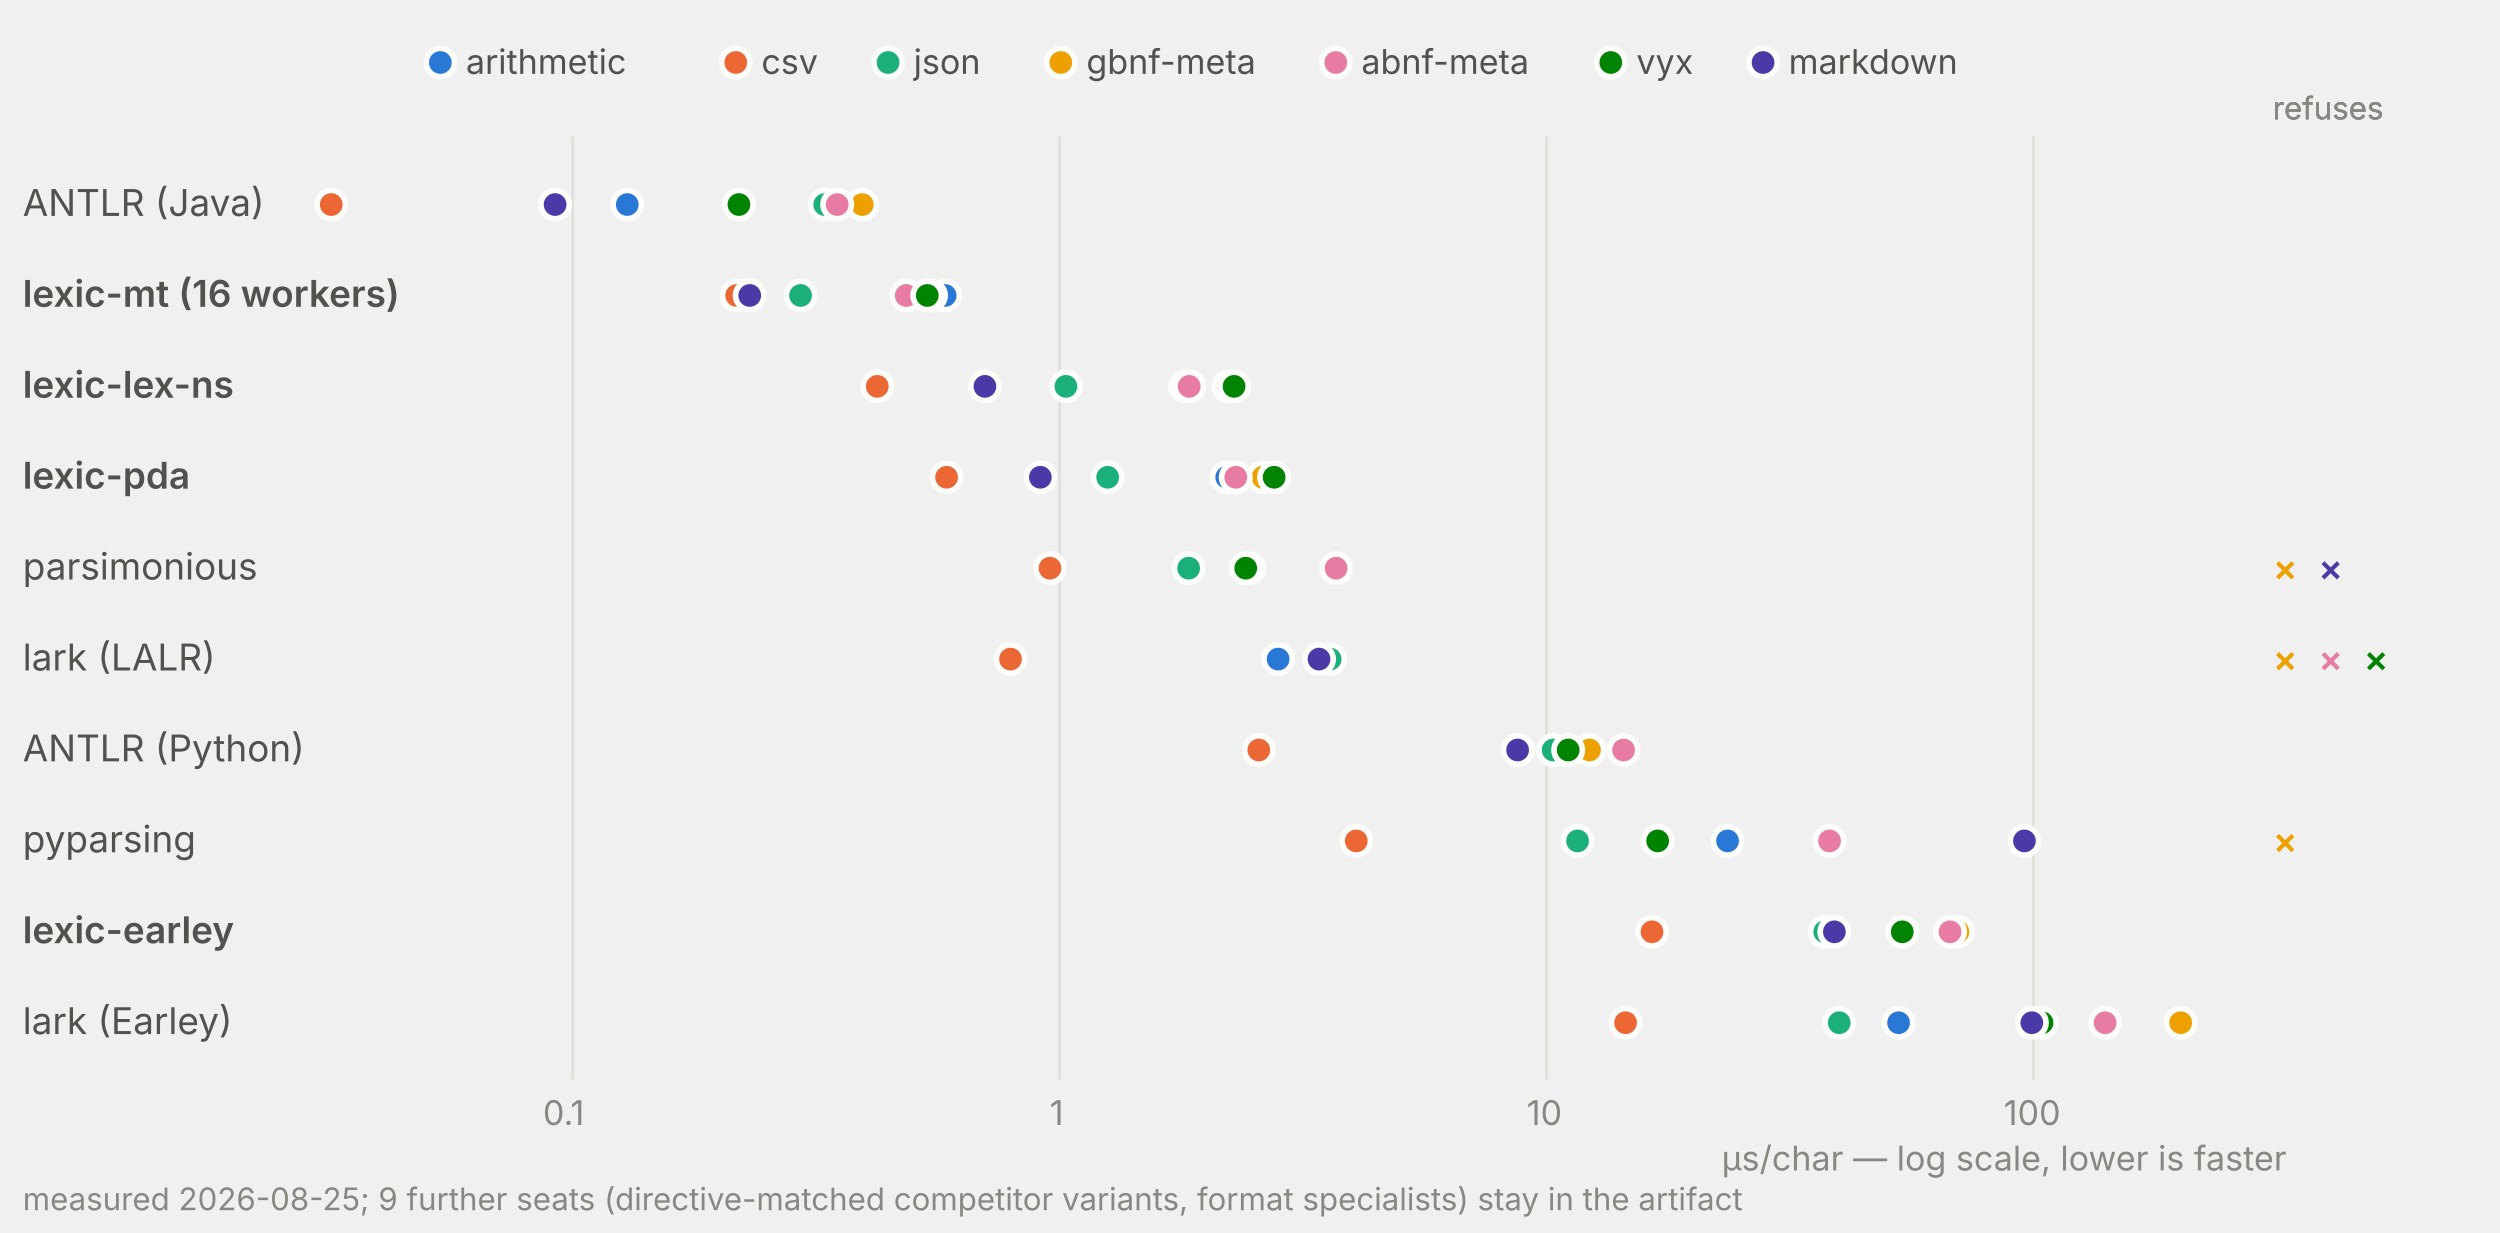
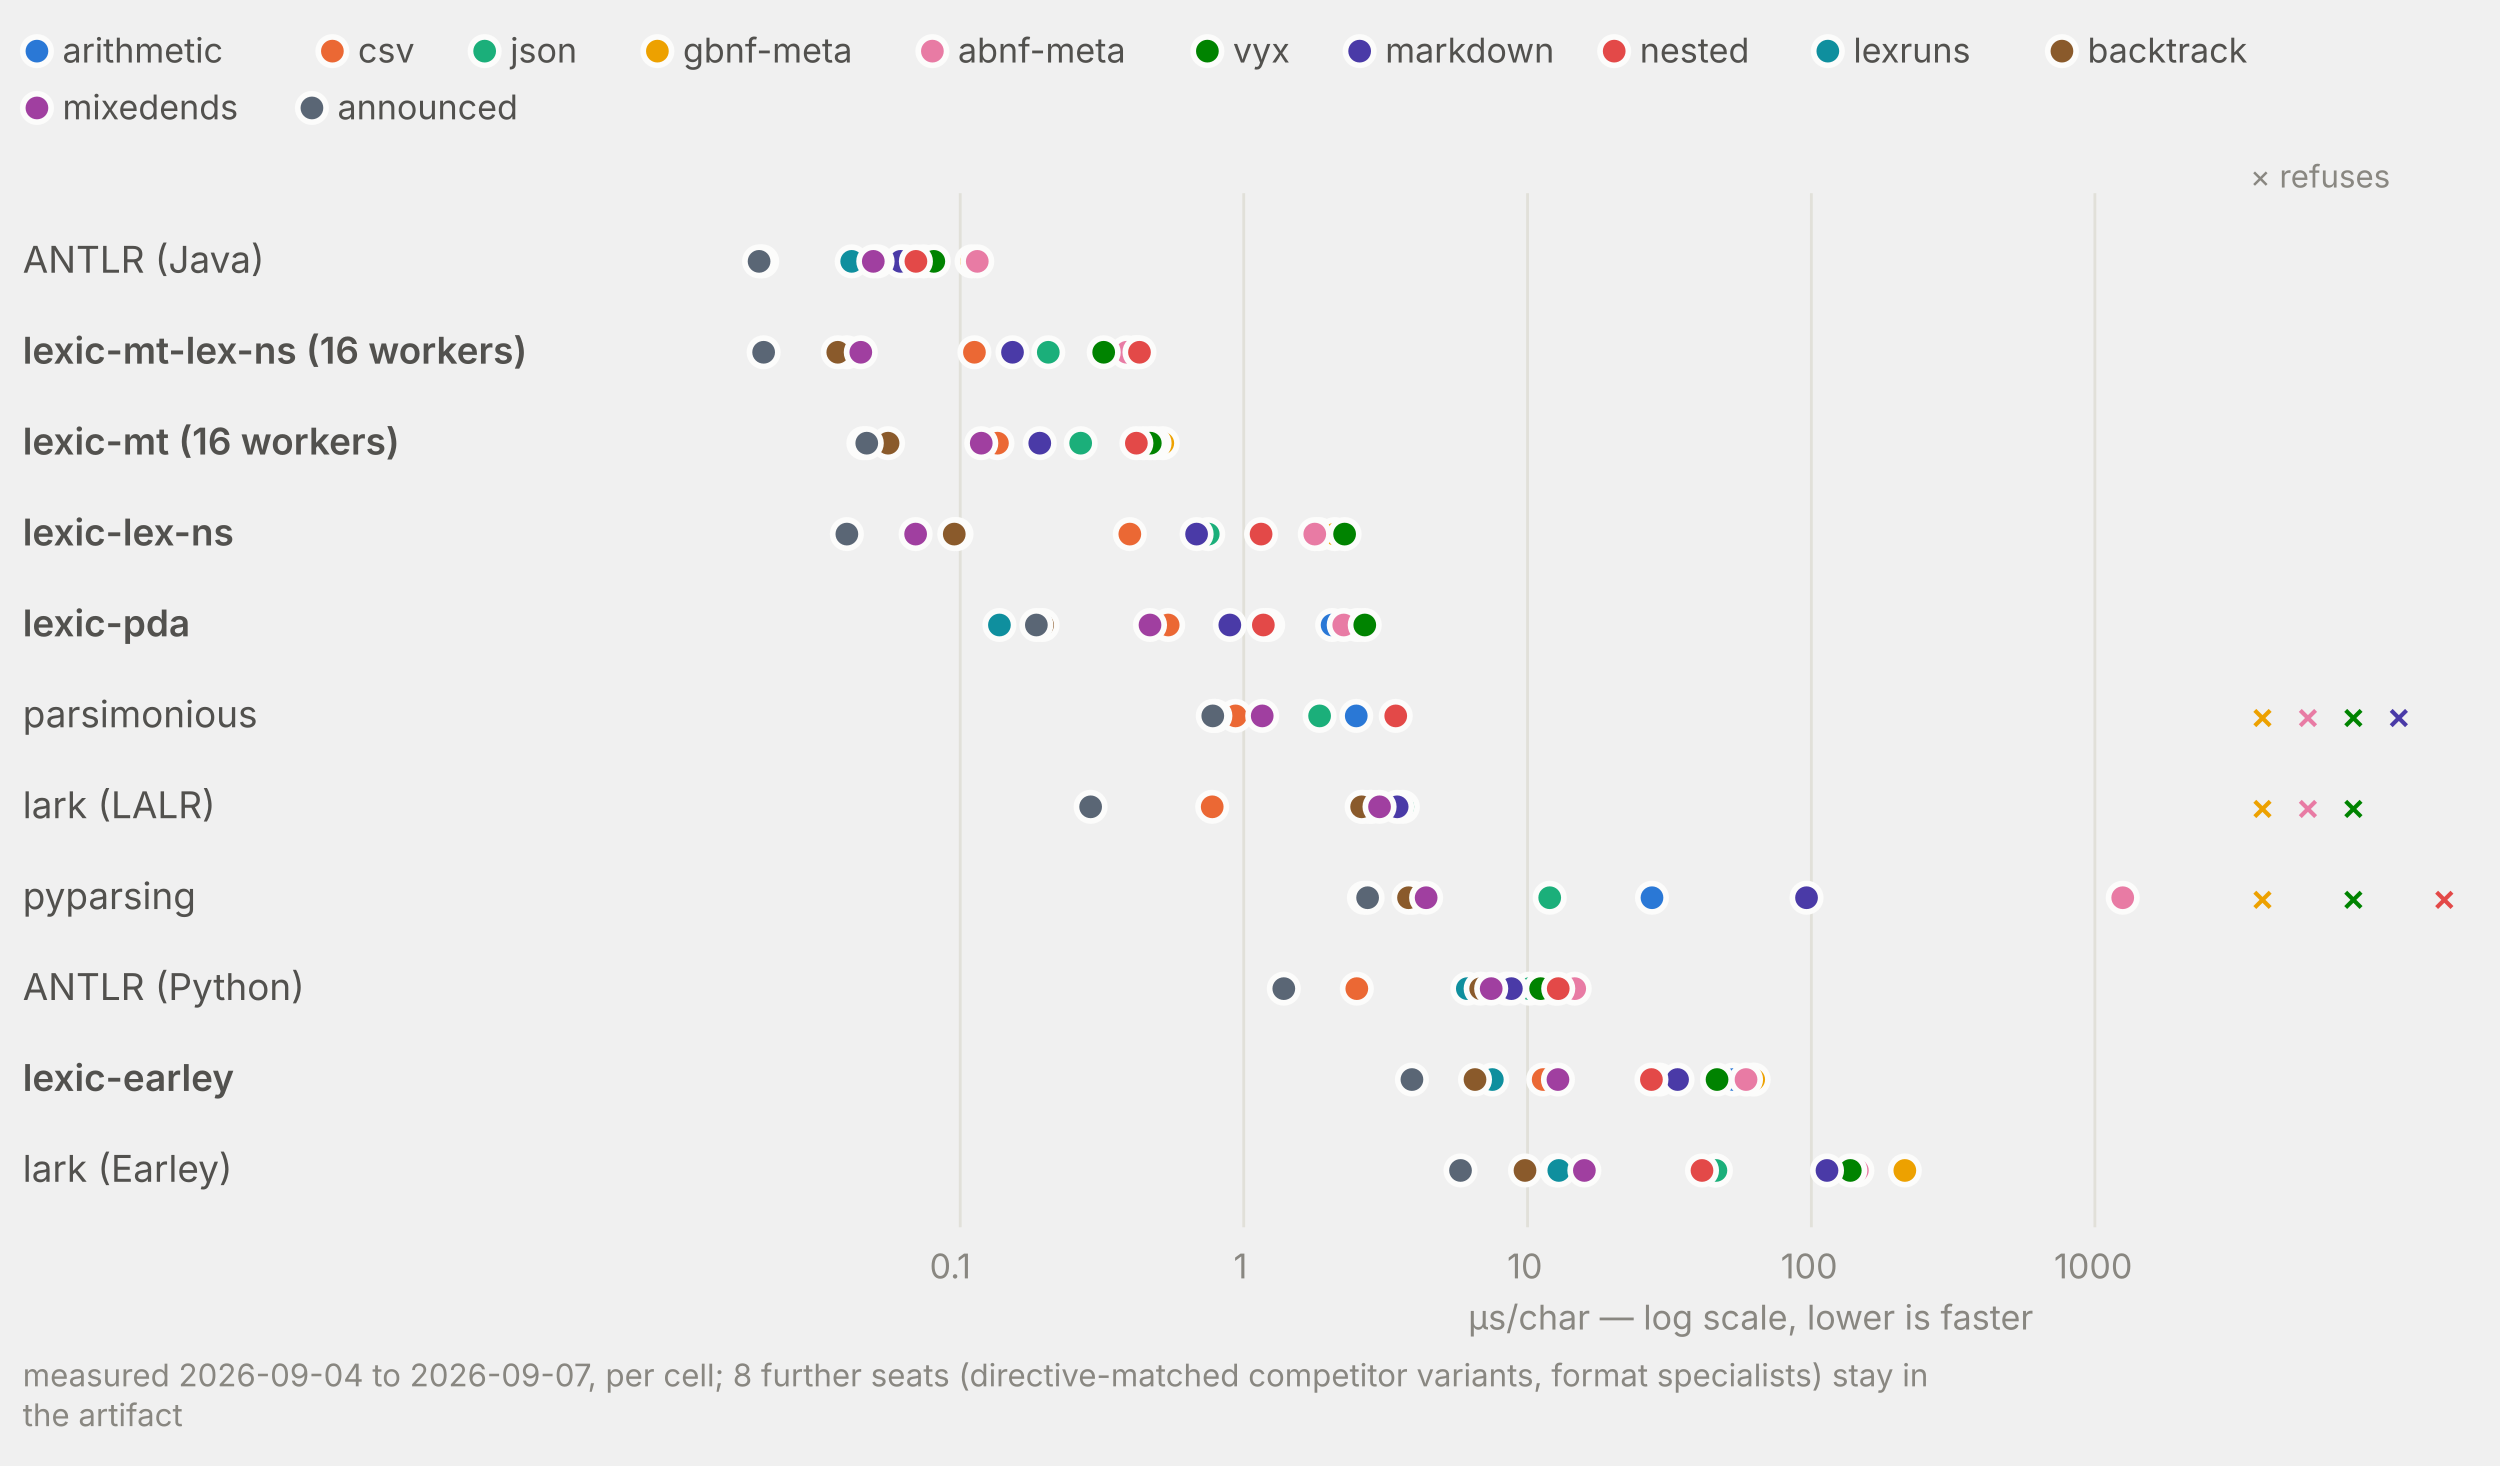
- <svg xmlns="http://www.w3.org/2000/svg" viewBox="0 0 880 434" width="880" height="434" role="img" aria-label="Parse speed per engine and grammar, log µs/char">
+ <svg xmlns="http://www.w3.org/2000/svg" viewBox="0 0 880 516" width="880" height="516" role="img" aria-label="Parse speed per engine and grammar, log µs/char">
  <style>
text{font-family:system-ui,-apple-system,'Segoe UI',sans-serif;fill:#52514e}
.p{fill:#0b0b0b}.m{fill:#898781}.b{font-weight:600}
.gl{stroke:#e1e0d9}.ax{stroke:#c3c2b7}
circle{stroke:#fcfcfb;stroke-width:2}
.c0{fill:#2a78d6}.c1{fill:#eb6834}.c2{fill:#1baf7a}.c3{fill:#eda100}
.c4{fill:#e87ba4}.c5{fill:#008300}.c6{fill:#4a3aa7}.c7{fill:#e34948}
+ .c8{fill:#0f8f9e}.c9{fill:#8a5a2b}.c10{fill:#a03fa0}.c11{fill:#5a6675}
@media(prefers-color-scheme:dark){
text{fill:#c3c2b7}
.p{fill:#ffffff}
.gl{stroke:#2c2c2a}.ax{stroke:#383835}
circle{stroke:#1a1a19}
.c0{fill:#3987e5}.c1{fill:#d95926}.c2{fill:#199e70}.c3{fill:#c98500}
- .c4{fill:#d55181}.c6{fill:#9085e9}.c7{fill:#e66767}
+ .c4{fill:#d55181}.c5{fill:#2e9e2e}.c6{fill:#9085e9}.c7{fill:#e66767}
+ .c8{fill:#21a7b8}.c9{fill:#b78655}.c10{fill:#c46fc4}.c11{fill:#96a3b3}
}
</style>
-   <circle cx="155.0" cy="22" r="5" class="c0" />
-   <text x="164.0" y="26.0" font-size="12">arithmetic</text>
-   <circle cx="259.0" cy="22" r="5" class="c1" />
-   <text x="268.0" y="26.0" font-size="12">csv</text>
-   <circle cx="312.6" cy="22" r="5" class="c2" />
-   <text x="321.6" y="26.0" font-size="12">json</text>
-   <circle cx="373.4" cy="22" r="5" class="c3" />
-   <text x="382.4" y="26.0" font-size="12">gbnf-meta</text>
-   <circle cx="470.2" cy="22" r="5" class="c4" />
-   <text x="479.2" y="26.0" font-size="12">abnf-meta</text>
-   <circle cx="567.0" cy="22" r="5" class="c5" />
-   <text x="576.0" y="26.0" font-size="12">vyx</text>
-   <circle cx="620.6" cy="22" r="5" class="c6" />
-   <text x="629.6" y="26.0" font-size="12">markdown</text>
-   <line x1="201.6" y1="48.0" x2="201.6" y2="380.0" class="gl" stroke-width="1" />
-   <text x="191.1" y="396.0" font-size="12" class="m">0.1</text>
-   <line x1="373.0" y1="48.0" x2="373.0" y2="380.0" class="gl" stroke-width="1" />
-   <text x="369.5" y="396.0" font-size="12" class="m">1</text>
-   <line x1="544.4" y1="48.0" x2="544.4" y2="380.0" class="gl" stroke-width="1" />
-   <text x="537.4" y="396.0" font-size="12" class="m">10</text>
-   <line x1="715.8" y1="48.0" x2="715.8" y2="380.0" class="gl" stroke-width="1" />
-   <text x="705.3" y="396.0" font-size="12" class="m">100</text>
-   <text x="606.0" y="412.0" font-size="12" class="m">µs/char — log scale, lower is faster</text>
-   <text x="8.0" y="76.0" font-size="13">ANTLR (Java)</text>
-   <circle cx="220.8" cy="72.0" r="5" class="c0" />
-   <circle cx="116.6" cy="72.0" r="5" class="c1" />
-   <circle cx="290.3" cy="72.0" r="5" class="c2" />
-   <circle cx="303.5" cy="72.0" r="5" class="c3" />
-   <circle cx="294.7" cy="72.0" r="5" class="c4" />
-   <circle cx="260.1" cy="72.0" r="5" class="c5" />
-   <circle cx="195.4" cy="72.0" r="5" class="c6" />
-   <text x="8.0" y="108.0" font-size="13" class="b">lexic-mt (16 workers)</text>
-   <circle cx="332.7" cy="104.0" r="5" class="c0" />
-   <circle cx="259.3" cy="104.0" r="5" class="c1" />
-   <circle cx="281.8" cy="104.0" r="5" class="c2" />
-   <circle cx="327.7" cy="104.0" r="5" class="c3" />
-   <circle cx="319.0" cy="104.0" r="5" class="c4" />
-   <circle cx="326.4" cy="104.0" r="5" class="c5" />
-   <circle cx="263.9" cy="104.0" r="5" class="c6" />
-   <text x="8.0" y="140.0" font-size="13" class="b">lexic-lex-ns</text>
-   <circle cx="417.1" cy="136.0" r="5" class="c0" />
-   <circle cx="308.8" cy="136.0" r="5" class="c1" />
-   <circle cx="375.2" cy="136.0" r="5" class="c2" />
-   <circle cx="432.4" cy="136.0" r="5" class="c3" />
-   <circle cx="418.6" cy="136.0" r="5" class="c4" />
-   <circle cx="434.4" cy="136.0" r="5" class="c5" />
-   <circle cx="346.7" cy="136.0" r="5" class="c6" />
-   <text x="8.0" y="172.0" font-size="13" class="b">lexic-pda</text>
-   <circle cx="431.8" cy="168.0" r="5" class="c0" />
-   <circle cx="333.2" cy="168.0" r="5" class="c1" />
-   <circle cx="389.9" cy="168.0" r="5" class="c2" />
-   <circle cx="444.5" cy="168.0" r="5" class="c3" />
-   <circle cx="435.0" cy="168.0" r="5" class="c4" />
-   <circle cx="448.5" cy="168.0" r="5" class="c5" />
-   <circle cx="366.2" cy="168.0" r="5" class="c6" />
-   <text x="8.0" y="204.0" font-size="13">parsimonious</text>
-   <circle cx="439.8" cy="200.0" r="5" class="c0" />
-   <circle cx="369.6" cy="200.0" r="5" class="c1" />
-   <circle cx="418.4" cy="200.0" r="5" class="c2" />
-   <text x="800.0" y="204.5" font-size="13" class="c3 b">×</text>
-   <circle cx="470.3" cy="200.0" r="5" class="c4" />
-   <circle cx="438.5" cy="200.0" r="5" class="c5" />
-   <text x="816.0" y="204.5" font-size="13" class="c6 b">×</text>
-   <text x="800.0" y="42.0" font-size="11" class="m">refuses</text>
-   <text x="8.0" y="236.0" font-size="13">lark (LALR)</text>
-   <circle cx="449.9" cy="232.0" r="5" class="c0" />
-   <circle cx="355.7" cy="232.0" r="5" class="c1" />
-   <circle cx="468.2" cy="232.0" r="5" class="c2" />
-   <text x="800.0" y="236.5" font-size="13" class="c3 b">×</text>
-   <text x="816.0" y="236.5" font-size="13" class="c4 b">×</text>
-   <text x="832.0" y="236.5" font-size="13" class="c5 b">×</text>
-   <circle cx="464.3" cy="232.0" r="5" class="c6" />
-   <text x="800.0" y="42.0" font-size="11" class="m">refuses</text>
-   <text x="8.0" y="268.0" font-size="13">ANTLR (Python)</text>
-   <circle cx="534.4" cy="264.0" r="5" class="c0" />
-   <circle cx="443.1" cy="264.0" r="5" class="c1" />
-   <circle cx="546.7" cy="264.0" r="5" class="c2" />
-   <circle cx="559.5" cy="264.0" r="5" class="c3" />
-   <circle cx="571.5" cy="264.0" r="5" class="c4" />
-   <circle cx="552.0" cy="264.0" r="5" class="c5" />
-   <circle cx="534.2" cy="264.0" r="5" class="c6" />
-   <text x="8.0" y="300.0" font-size="13">pyparsing</text>
-   <circle cx="608.1" cy="296.0" r="5" class="c0" />
-   <circle cx="477.4" cy="296.0" r="5" class="c1" />
-   <circle cx="555.3" cy="296.0" r="5" class="c2" />
-   <text x="800.0" y="300.5" font-size="13" class="c3 b">×</text>
-   <circle cx="644.0" cy="296.0" r="5" class="c4" />
-   <circle cx="583.5" cy="296.0" r="5" class="c5" />
-   <circle cx="712.6" cy="296.0" r="5" class="c6" />
-   <text x="800.0" y="42.0" font-size="11" class="m">refuses</text>
-   <text x="8.0" y="332.0" font-size="13" class="b">lexic-earley</text>
-   <circle cx="688.0" cy="328.0" r="5" class="c0" />
-   <circle cx="581.5" cy="328.0" r="5" class="c1" />
-   <circle cx="642.3" cy="328.0" r="5" class="c2" />
-   <circle cx="689.2" cy="328.0" r="5" class="c3" />
-   <circle cx="686.4" cy="328.0" r="5" class="c4" />
-   <circle cx="669.6" cy="328.0" r="5" class="c5" />
-   <circle cx="645.7" cy="328.0" r="5" class="c6" />
-   <text x="8.0" y="364.0" font-size="13">lark (Earley)</text>
-   <circle cx="668.3" cy="360.0" r="5" class="c0" />
-   <circle cx="572.2" cy="360.0" r="5" class="c1" />
-   <circle cx="647.4" cy="360.0" r="5" class="c2" />
-   <circle cx="767.6" cy="360.0" r="5" class="c3" />
-   <circle cx="741.0" cy="360.0" r="5" class="c4" />
-   <circle cx="718.8" cy="360.0" r="5" class="c5" />
-   <circle cx="715.2" cy="360.0" r="5" class="c6" />
-   <text x="8.0" y="426.0" font-size="11" class="m">measured 2026-08-25; 9 further seats (directive-matched competitor variants, format specialists) stay in the artifact</text>
+   <circle cx="13.0" cy="18.0" r="5" class="c0" />
+   <text x="22.0" y="22.0" font-size="12">arithmetic</text>
+   <circle cx="117.0" cy="18.0" r="5" class="c1" />
+   <text x="126.0" y="22.0" font-size="12">csv</text>
+   <circle cx="170.6" cy="18.0" r="5" class="c2" />
+   <text x="179.6" y="22.0" font-size="12">json</text>
+   <circle cx="231.4" cy="18.0" r="5" class="c3" />
+   <text x="240.4" y="22.0" font-size="12">gbnf-meta</text>
+   <circle cx="328.2" cy="18.0" r="5" class="c4" />
+   <text x="337.2" y="22.0" font-size="12">abnf-meta</text>
+   <circle cx="425.0" cy="18.0" r="5" class="c5" />
+   <text x="434.0" y="22.0" font-size="12">vyx</text>
+   <circle cx="478.6" cy="18.0" r="5" class="c6" />
+   <text x="487.6" y="22.0" font-size="12">markdown</text>
+   <circle cx="568.2" cy="18.0" r="5" class="c7" />
+   <text x="577.2" y="22.0" font-size="12">nested</text>
+   <circle cx="643.4" cy="18.0" r="5" class="c8" />
+   <text x="652.4" y="22.0" font-size="12">lexruns</text>
+   <circle cx="725.8" cy="18.0" r="5" class="c9" />
+   <text x="734.8" y="22.0" font-size="12">backtrack</text>
+   <circle cx="13.0" cy="38.0" r="5" class="c10" />
+   <text x="22.0" y="42.0" font-size="12">mixedends</text>
+   <circle cx="109.8" cy="38.0" r="5" class="c11" />
+   <text x="118.8" y="42.0" font-size="12">announced</text>
+   <line x1="338.0" y1="68.0" x2="338.0" y2="432.0" class="gl" stroke-width="1" />
+   <text x="327.2" y="450.0" font-size="12" class="m">0.1</text>
+   <line x1="437.8" y1="68.0" x2="437.8" y2="432.0" class="gl" stroke-width="1" />
+   <text x="434.2" y="450.0" font-size="12" class="m">1</text>
+   <line x1="537.7" y1="68.0" x2="537.7" y2="432.0" class="gl" stroke-width="1" />
+   <text x="530.5" y="450.0" font-size="12" class="m">10</text>
+   <line x1="637.6" y1="68.0" x2="637.6" y2="432.0" class="gl" stroke-width="1" />
+   <text x="626.8" y="450.0" font-size="12" class="m">100</text>
+   <line x1="737.4" y1="68.0" x2="737.4" y2="432.0" class="gl" stroke-width="1" />
+   <text x="723.0" y="450.0" font-size="12" class="m">1000</text>
+   <text x="516.8" y="468.0" font-size="12" class="m">µs/char — log scale, lower is faster</text>
+   <text x="792.0" y="66.0" font-size="11" class="m">× refuses</text>
+   <text x="8.0" y="96.0" font-size="13">ANTLR (Java)</text>
+   <circle cx="318.5" cy="92.0" r="5" class="c0" />
+   <circle cx="268.3" cy="92.0" r="5" class="c1" />
+   <circle cx="325.1" cy="92.0" r="5" class="c2" />
+   <circle cx="342.0" cy="92.0" r="5" class="c3" />
+   <circle cx="344.0" cy="92.0" r="5" class="c4" />
+   <circle cx="328.7" cy="92.0" r="5" class="c5" />
+   <circle cx="317.0" cy="92.0" r="5" class="c6" />
+   <circle cx="322.4" cy="92.0" r="5" class="c7" />
+   <circle cx="299.8" cy="92.0" r="5" class="c8" />
+   <circle cx="308.9" cy="92.0" r="5" class="c9" />
+   <circle cx="307.4" cy="92.0" r="5" class="c10" />
+   <circle cx="267.2" cy="92.0" r="5" class="c11" />
+   <text x="8.0" y="128.0" font-size="13" class="b">lexic-mt-lex-ns (16 workers)</text>
+   <circle cx="399.9" cy="124.0" r="5" class="c0" />
+   <circle cx="343.0" cy="124.0" r="5" class="c1" />
+   <circle cx="369.0" cy="124.0" r="5" class="c2" />
+   <circle cx="399.9" cy="124.0" r="5" class="c3" />
+   <circle cx="396.6" cy="124.0" r="5" class="c4" />
+   <circle cx="388.5" cy="124.0" r="5" class="c5" />
+   <circle cx="356.4" cy="124.0" r="5" class="c6" />
+   <circle cx="401.1" cy="124.0" r="5" class="c7" />
+   <circle cx="298.1" cy="124.0" r="5" class="c8" />
+   <circle cx="294.9" cy="124.0" r="5" class="c9" />
+   <circle cx="303.0" cy="124.0" r="5" class="c10" />
+   <circle cx="268.8" cy="124.0" r="5" class="c11" />
+   <text x="8.0" y="160.0" font-size="13" class="b">lexic-mt (16 workers)</text>
+   <circle cx="402.5" cy="156.0" r="5" class="c0" />
+   <circle cx="351.1" cy="156.0" r="5" class="c1" />
+   <circle cx="380.4" cy="156.0" r="5" class="c2" />
+   <circle cx="409.3" cy="156.0" r="5" class="c3" />
+   <circle cx="406.4" cy="156.0" r="5" class="c4" />
+   <circle cx="404.9" cy="156.0" r="5" class="c5" />
+   <circle cx="366.0" cy="156.0" r="5" class="c6" />
+   <circle cx="400.0" cy="156.0" r="5" class="c7" />
+   <circle cx="303.9" cy="156.0" r="5" class="c8" />
+   <circle cx="312.6" cy="156.0" r="5" class="c9" />
+   <circle cx="345.4" cy="156.0" r="5" class="c10" />
+   <circle cx="305.1" cy="156.0" r="5" class="c11" />
+   <text x="8.0" y="192.0" font-size="13" class="b">lexic-lex-ns</text>
+   <circle cx="464.3" cy="188.0" r="5" class="c0" />
+   <circle cx="397.7" cy="188.0" r="5" class="c1" />
+   <circle cx="425.3" cy="188.0" r="5" class="c2" />
+   <circle cx="469.8" cy="188.0" r="5" class="c3" />
+   <circle cx="462.8" cy="188.0" r="5" class="c4" />
+   <circle cx="473.3" cy="188.0" r="5" class="c5" />
+   <circle cx="421.2" cy="188.0" r="5" class="c6" />
+   <circle cx="443.9" cy="188.0" r="5" class="c7" />
+   <circle cx="336.7" cy="188.0" r="5" class="c8" />
+   <circle cx="335.9" cy="188.0" r="5" class="c9" />
+   <circle cx="322.3" cy="188.0" r="5" class="c10" />
+   <circle cx="298.1" cy="188.0" r="5" class="c11" />
+   <text x="8.0" y="224.0" font-size="13" class="b">lexic-pda</text>
+   <circle cx="468.9" cy="220.0" r="5" class="c0" />
+   <circle cx="411.2" cy="220.0" r="5" class="c1" />
+   <circle cx="446.4" cy="220.0" r="5" class="c2" />
+   <circle cx="477.8" cy="220.0" r="5" class="c3" />
+   <circle cx="473.0" cy="220.0" r="5" class="c4" />
+   <circle cx="480.4" cy="220.0" r="5" class="c5" />
+   <circle cx="432.9" cy="220.0" r="5" class="c6" />
+   <circle cx="444.7" cy="220.0" r="5" class="c7" />
+   <circle cx="351.8" cy="220.0" r="5" class="c8" />
+   <circle cx="367.0" cy="220.0" r="5" class="c9" />
+   <circle cx="404.8" cy="220.0" r="5" class="c10" />
+   <circle cx="364.8" cy="220.0" r="5" class="c11" />
+   <text x="8.0" y="256.0" font-size="13">parsimonious</text>
+   <circle cx="477.4" cy="252.0" r="5" class="c0" />
+   <circle cx="434.9" cy="252.0" r="5" class="c1" />
+   <circle cx="464.5" cy="252.0" r="5" class="c2" />
+   <text x="792.0" y="256.5" font-size="13" class="c3 b">×</text>
+   <text x="808.0" y="256.5" font-size="13" class="c4 b">×</text>
+   <text x="824.0" y="256.5" font-size="13" class="c5 b">×</text>
+   <text x="840.0" y="256.5" font-size="13" class="c6 b">×</text>
+   <circle cx="491.3" cy="252.0" r="5" class="c7" />
+   <circle cx="427.5" cy="252.0" r="5" class="c8" />
+   <circle cx="427.8" cy="252.0" r="5" class="c9" />
+   <circle cx="444.3" cy="252.0" r="5" class="c10" />
+   <circle cx="426.9" cy="252.0" r="5" class="c11" />
+   <text x="8.0" y="288.0" font-size="13">lark (LALR)</text>
+   <circle cx="482.4" cy="284.0" r="5" class="c0" />
+   <circle cx="426.7" cy="284.0" r="5" class="c1" />
+   <circle cx="493.8" cy="284.0" r="5" class="c2" />
+   <text x="792.0" y="288.5" font-size="13" class="c3 b">×</text>
+   <text x="808.0" y="288.5" font-size="13" class="c4 b">×</text>
+   <text x="824.0" y="288.5" font-size="13" class="c5 b">×</text>
+   <circle cx="491.8" cy="284.0" r="5" class="c6" />
+   <circle cx="482.5" cy="284.0" r="5" class="c7" />
+   <circle cx="479.7" cy="284.0" r="5" class="c8" />
+   <circle cx="479.3" cy="284.0" r="5" class="c9" />
+   <circle cx="485.6" cy="284.0" r="5" class="c10" />
+   <circle cx="383.9" cy="284.0" r="5" class="c11" />
+   <text x="8.0" y="320.0" font-size="13">pyparsing</text>
+   <circle cx="581.5" cy="316.0" r="5" class="c0" />
+   <circle cx="497.3" cy="316.0" r="5" class="c1" />
+   <circle cx="545.5" cy="316.0" r="5" class="c2" />
+   <text x="792.0" y="320.5" font-size="13" class="c3 b">×</text>
+   <circle cx="747.2" cy="316.0" r="5" class="c4" />
+   <text x="824.0" y="320.5" font-size="13" class="c5 b">×</text>
+   <circle cx="635.9" cy="316.0" r="5" class="c6" />
+   <text x="856.0" y="320.5" font-size="13" class="c7 b">×</text>
+   <circle cx="480.1" cy="316.0" r="5" class="c8" />
+   <circle cx="495.8" cy="316.0" r="5" class="c9" />
+   <circle cx="502.0" cy="316.0" r="5" class="c10" />
+   <circle cx="481.4" cy="316.0" r="5" class="c11" />
+   <text x="8.0" y="352.0" font-size="13">ANTLR (Python)</text>
+   <circle cx="530.3" cy="348.0" r="5" class="c0" />
+   <circle cx="477.6" cy="348.0" r="5" class="c1" />
+   <circle cx="538.3" cy="348.0" r="5" class="c2" />
+   <circle cx="547.5" cy="348.0" r="5" class="c3" />
+   <circle cx="554.3" cy="348.0" r="5" class="c4" />
+   <circle cx="542.3" cy="348.0" r="5" class="c5" />
+   <circle cx="532.0" cy="348.0" r="5" class="c6" />
+   <circle cx="548.5" cy="348.0" r="5" class="c7" />
+   <circle cx="516.5" cy="348.0" r="5" class="c8" />
+   <circle cx="521.2" cy="348.0" r="5" class="c9" />
+   <circle cx="524.9" cy="348.0" r="5" class="c10" />
+   <circle cx="451.9" cy="348.0" r="5" class="c11" />
+   <text x="8.0" y="384.0" font-size="13" class="b">lexic-earley</text>
+   <circle cx="610.1" cy="380.0" r="5" class="c0" />
+   <circle cx="543.2" cy="380.0" r="5" class="c1" />
+   <circle cx="584.1" cy="380.0" r="5" class="c2" />
+   <circle cx="617.3" cy="380.0" r="5" class="c3" />
+   <circle cx="614.6" cy="380.0" r="5" class="c4" />
+   <circle cx="604.4" cy="380.0" r="5" class="c5" />
+   <circle cx="590.5" cy="380.0" r="5" class="c6" />
+   <circle cx="581.3" cy="380.0" r="5" class="c7" />
+   <circle cx="525.3" cy="380.0" r="5" class="c8" />
+   <circle cx="519.2" cy="380.0" r="5" class="c9" />
+   <circle cx="548.4" cy="380.0" r="5" class="c10" />
+   <circle cx="497.0" cy="380.0" r="5" class="c11" />
+   <text x="8.0" y="416.0" font-size="13">lark (Earley)</text>
+   <circle cx="603.7" cy="412.0" r="5" class="c0" />
+   <circle cx="547.9" cy="412.0" r="5" class="c1" />
+   <circle cx="604.0" cy="412.0" r="5" class="c2" />
+   <circle cx="670.5" cy="412.0" r="5" class="c3" />
+   <circle cx="653.8" cy="412.0" r="5" class="c4" />
+   <circle cx="651.3" cy="412.0" r="5" class="c5" />
+   <circle cx="643.1" cy="412.0" r="5" class="c6" />
+   <circle cx="599.1" cy="412.0" r="5" class="c7" />
+   <circle cx="548.7" cy="412.0" r="5" class="c8" />
+   <circle cx="536.8" cy="412.0" r="5" class="c9" />
+   <circle cx="557.7" cy="412.0" r="5" class="c10" />
+   <circle cx="514.1" cy="412.0" r="5" class="c11" />
+   <text x="8.0" y="488.0" font-size="11" class="m">measured 2026-09-04 to 2026-09-07, per cell; 8 further seats (directive-matched competitor variants, format specialists) stay in</text>
+   <text x="8.0" y="502.0" font-size="11" class="m">the artifact</text>
</svg>
